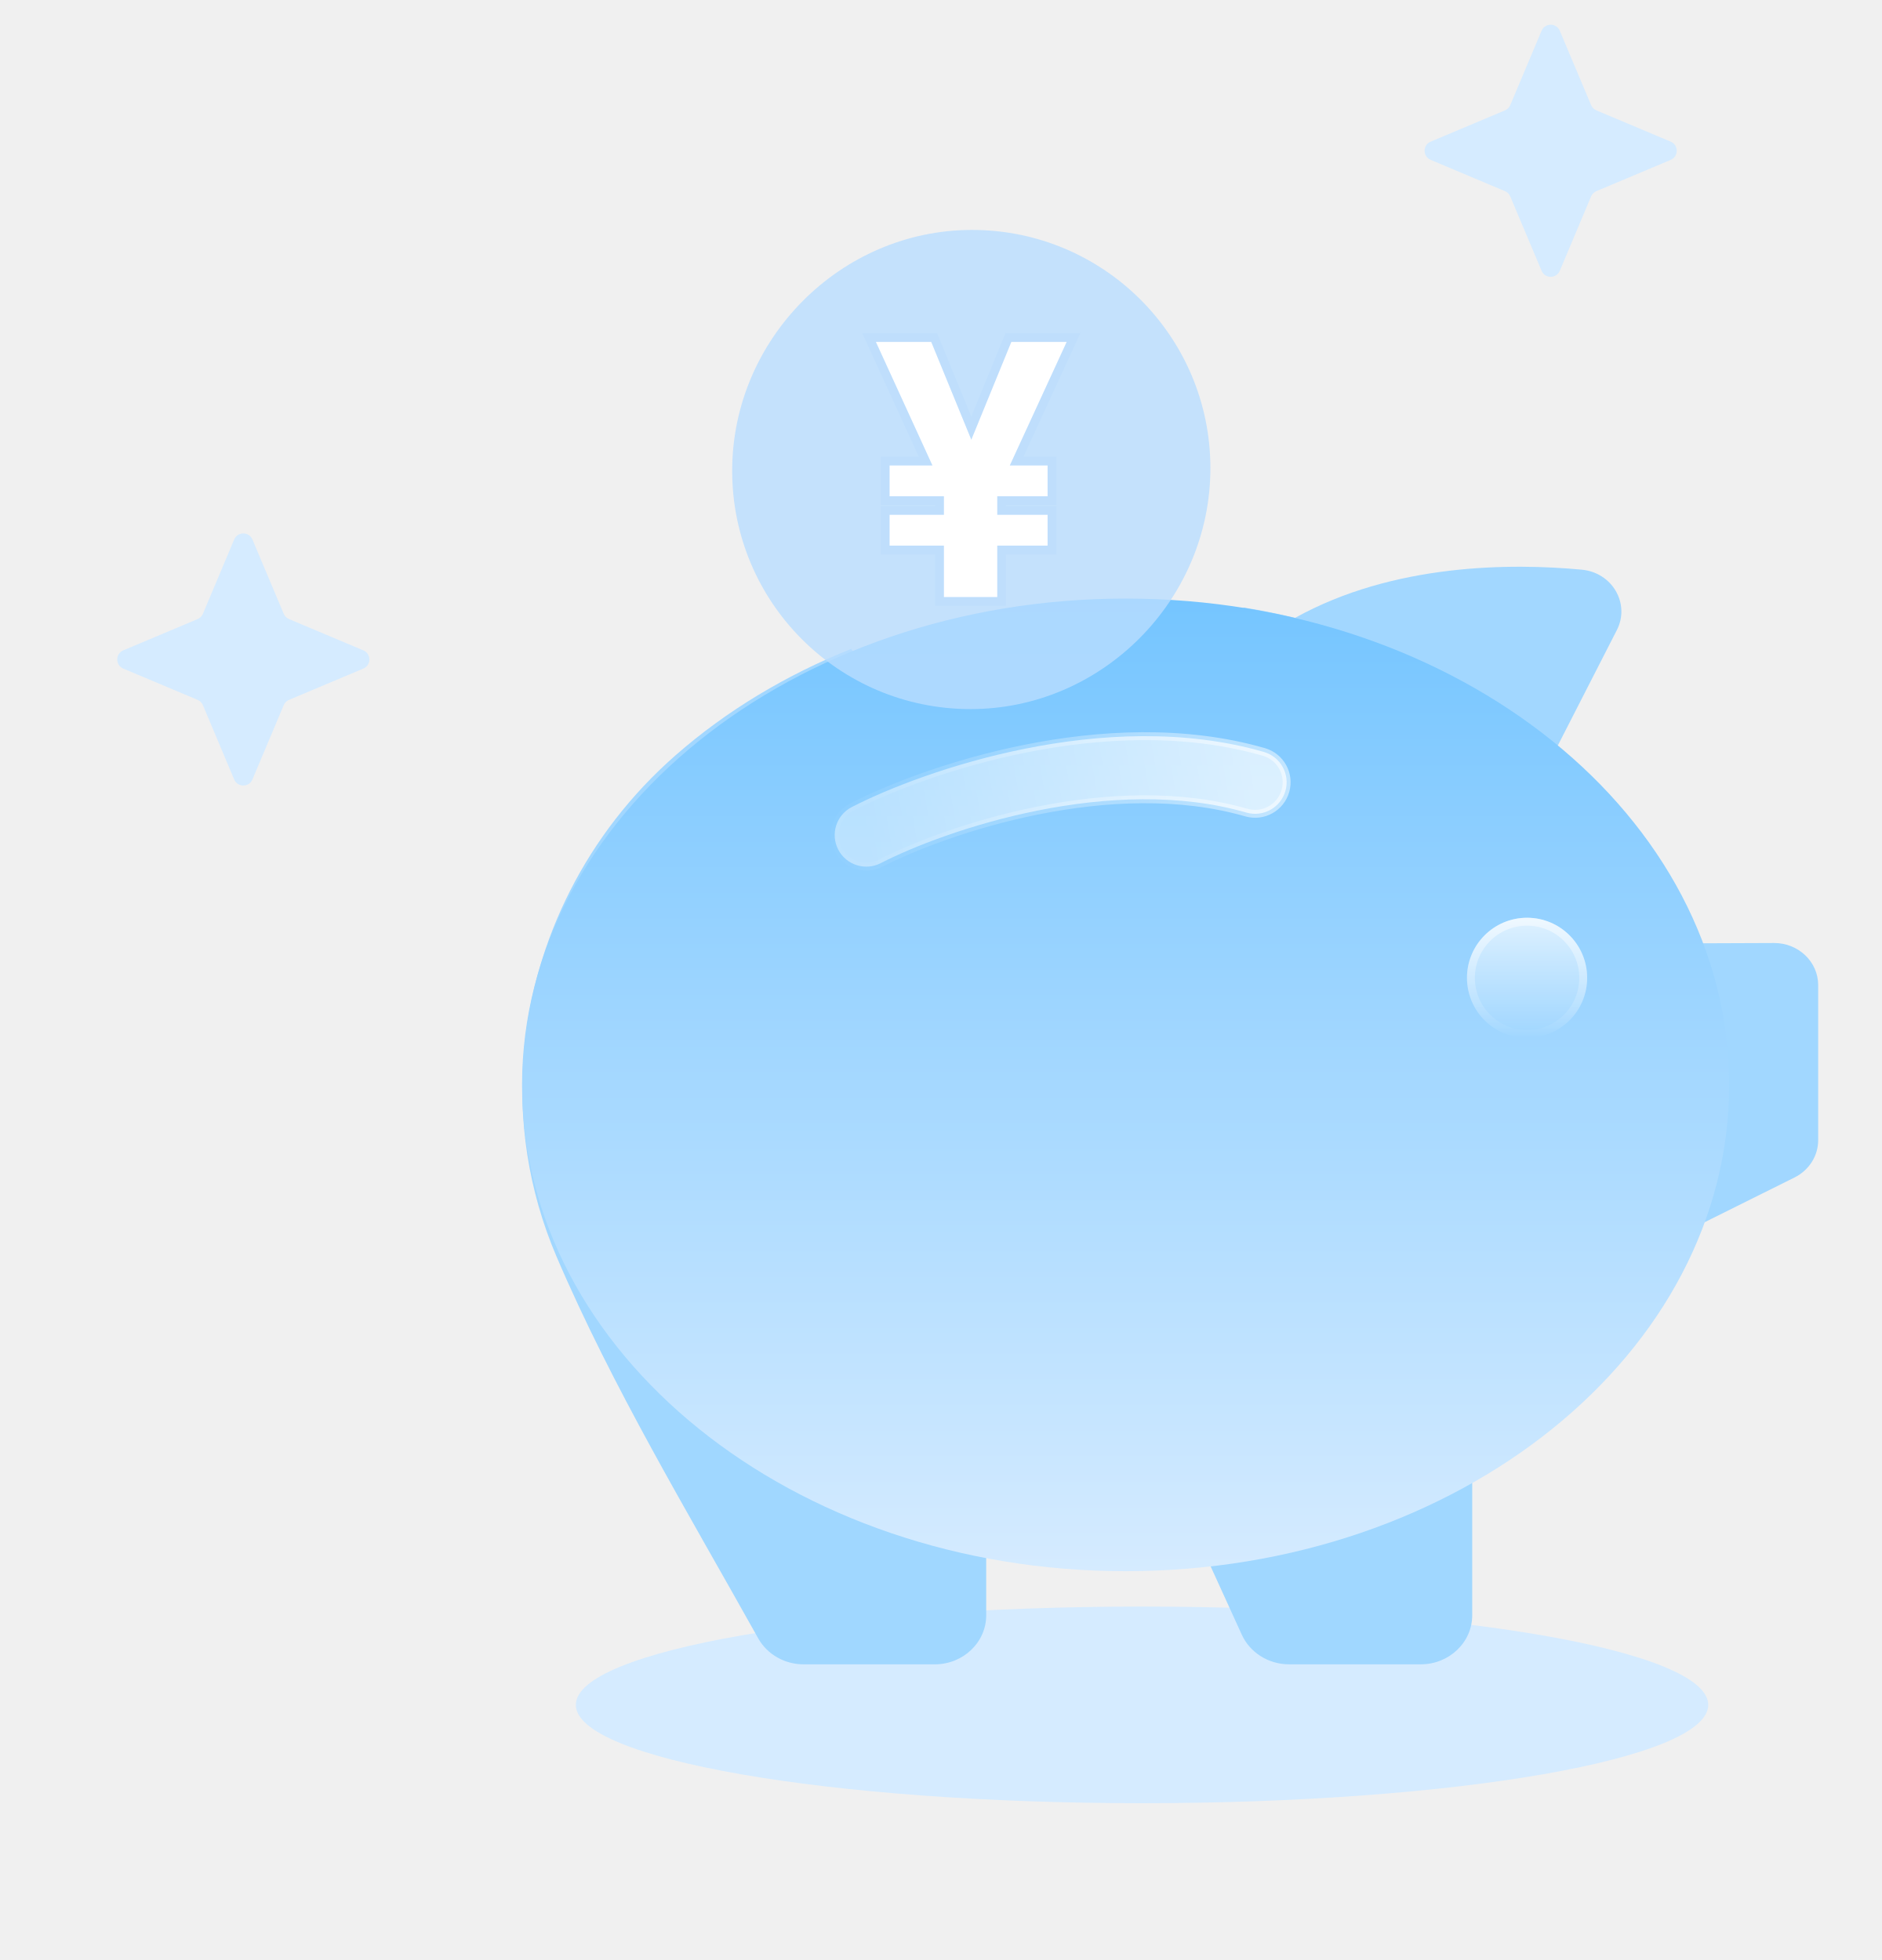
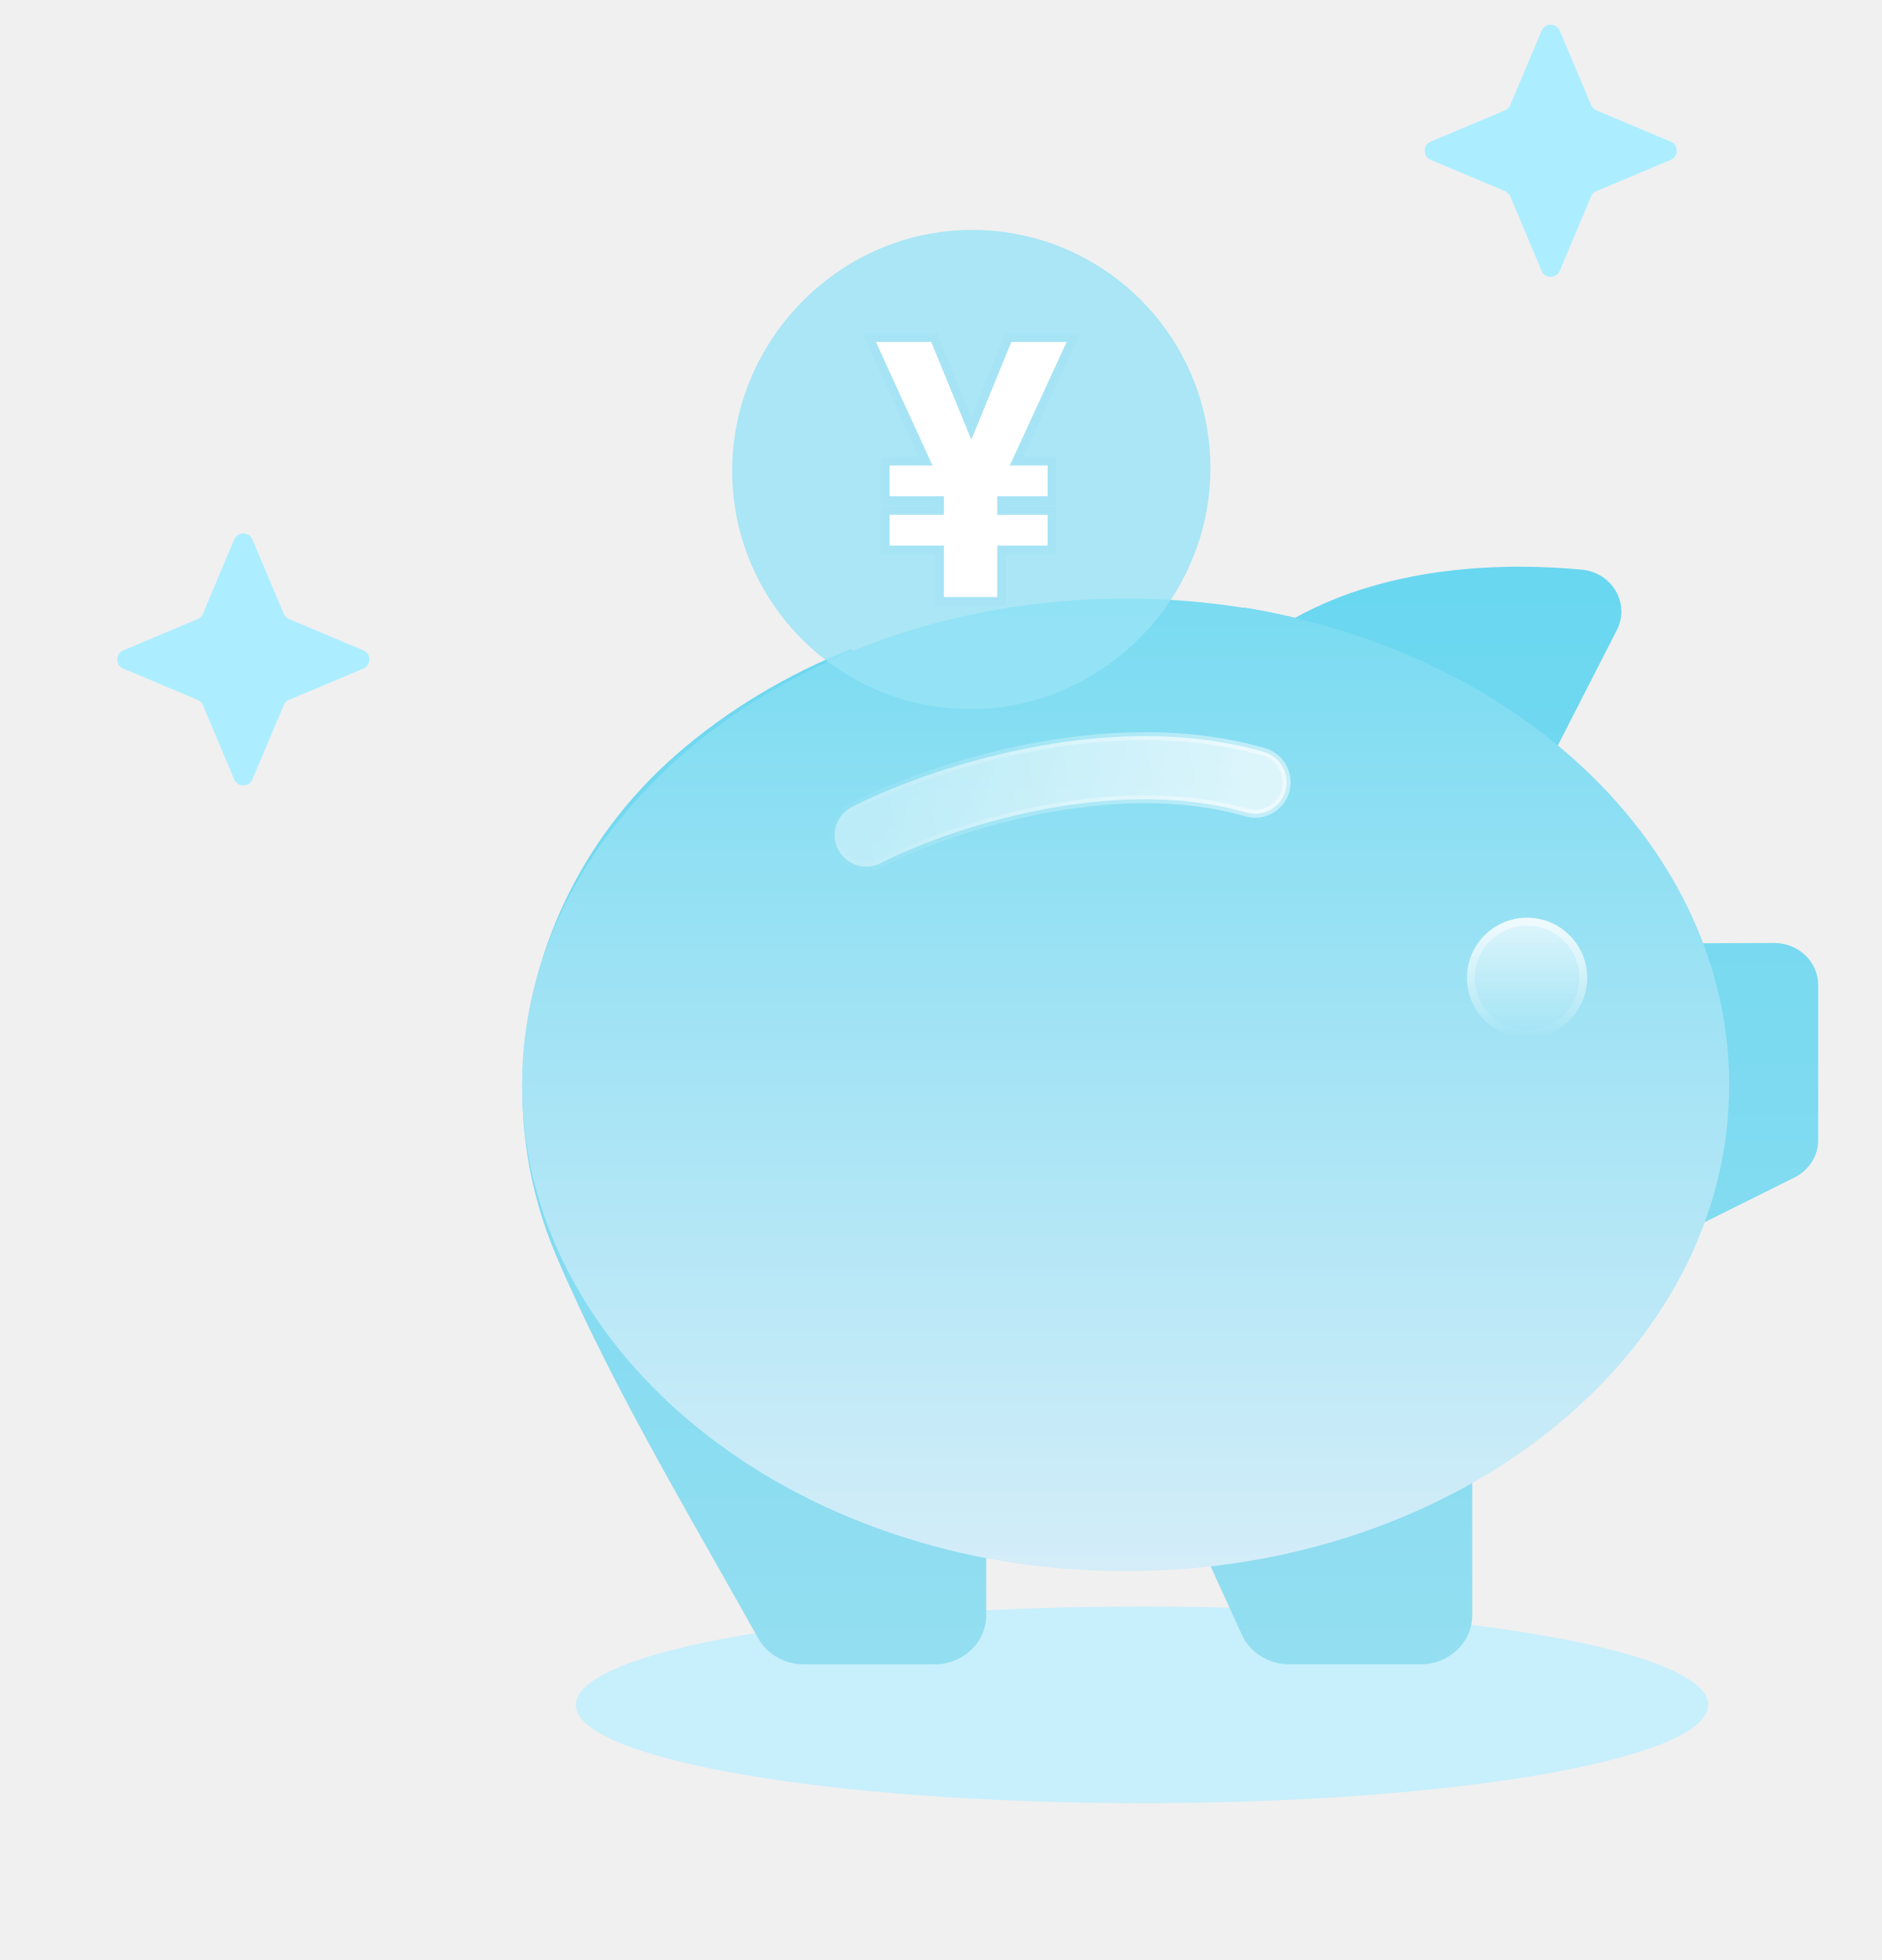
<svg xmlns="http://www.w3.org/2000/svg" width="96" height="100" viewBox="0 0 96 100" fill="none">
-   <ellipse cx="58.255" cy="86.984" rx="28.882" ry="5.016" fill="#D5EBFF" />
-   <path d="M26.727 53.609C26.414 57.118 26.937 60.714 28.384 64.101C31.243 70.791 35.114 77.204 38.678 83.593C39.135 84.408 40.026 84.915 40.99 84.915H47.685C49.13 84.915 50.306 83.793 50.306 82.414V79.354C52.588 79.77 54.904 79.978 57.224 79.976C58.736 79.976 60.21 79.89 61.664 79.719L63.348 83.413C63.768 84.322 64.711 84.914 65.752 84.914H72.476C73.921 84.914 75.097 83.792 75.097 82.414V75.401C80.577 72.278 84.732 67.746 86.74 62.464L91.538 60.076C92.28 59.704 92.744 58.976 92.744 58.174V50.256C92.744 49.071 91.733 48.105 90.49 48.113L86.791 48.127C85.362 44.303 82.816 40.872 79.446 38.07L82.48 32.137C83.159 30.794 82.238 29.207 80.681 29.065C77.103 28.729 71.083 28.735 66.066 31.522C65.194 31.313 64.315 31.137 63.431 30.994C63.378 31.131 63.318 31.273 63.259 31.408C62.69 32.695 61.873 33.846 60.84 34.833C60.638 35.025 60.428 35.21 60.21 35.389C60.93 35.454 61.574 35.532 62.106 35.611C63.079 35.753 63.722 36.661 63.489 37.575V37.584C63.289 38.39 62.465 38.913 61.603 38.791C58.676 38.369 52.004 37.862 46.03 40.556C45.244 40.913 44.292 40.628 43.858 39.906C43.364 39.091 43.709 38.048 44.599 37.646C45.491 37.248 46.406 36.903 47.339 36.612C46.444 36.132 45.618 35.533 44.884 34.832C44.337 34.308 43.846 33.731 43.416 33.108C40.136 34.424 37.082 36.233 34.446 38.548C29.931 42.508 27.237 47.948 26.726 53.608L26.727 53.609ZM71.299 48.633C71.299 46.854 72.804 45.417 74.669 45.417C76.533 45.417 78.037 46.853 78.037 48.633C78.037 50.414 76.533 51.85 74.669 51.85C72.805 51.85 71.299 50.414 71.299 48.633Z" fill="url(#paint0_linear_3363_6734)" />
-   <ellipse cx="57.417" cy="55.351" rx="30.787" ry="24.812" fill="url(#paint1_linear_3363_6734)" />
-   <g filter="url(#filter0_b_3363_6734)">
-     <path d="M49.585 11.731C42.87 11.731 37.348 17.307 37.348 24.021C37.348 30.735 42.791 36.178 49.505 36.178C56.219 36.178 61.742 30.602 61.742 23.888C61.742 17.174 56.3 11.731 49.585 11.731Z" fill="#B9DDFF" fill-opacity="0.8" />
+   <g id="Frame">
+     <ellipse id="Ellipse 98" cx="58.255" cy="86.983" rx="28.882" ry="5.016" fill="#C8EFFC" />
+     <path id="Vector" d="M26.727 53.608C26.414 57.117 26.937 60.713 28.384 64.1C31.243 70.79 35.114 77.203 38.678 83.592C39.135 84.407 40.026 84.914 40.99 84.914H47.685C49.13 84.914 50.306 83.792 50.306 82.413V79.353C52.588 79.769 54.904 79.977 57.224 79.975C58.736 79.975 60.21 79.889 61.664 79.718L63.348 83.412C63.768 84.321 64.711 84.913 65.752 84.913H72.476C73.921 84.913 75.097 83.791 75.097 82.413V75.4C80.577 72.276 84.732 67.745 86.74 62.463L91.538 60.075C92.28 59.703 92.744 58.975 92.744 58.173V50.255C92.744 49.07 91.733 48.104 90.49 48.112L86.791 48.126C85.362 44.301 82.816 40.871 79.446 38.069L82.48 32.136C83.159 30.793 82.238 29.206 80.681 29.064C77.103 28.728 71.083 28.735 66.066 31.521C65.194 31.312 64.315 31.136 63.431 30.993C63.378 31.13 63.318 31.272 63.259 31.407C62.69 32.694 61.873 33.845 60.84 34.831C60.638 35.024 60.428 35.209 60.21 35.388C60.93 35.453 61.574 35.531 62.106 35.61C63.079 35.752 63.722 36.66 63.489 37.574V37.583C63.289 38.389 62.465 38.912 61.603 38.791C58.676 38.368 52.004 37.861 46.03 40.555C45.244 40.913 44.292 40.627 43.858 39.905C43.364 39.09 43.709 38.047 44.599 37.645C45.491 37.247 46.406 36.902 47.339 36.611C46.444 36.131 45.618 35.532 44.884 34.831C44.337 34.307 43.846 33.73 43.416 33.107C40.136 34.423 37.082 36.232 34.446 38.547C29.931 42.507 27.237 47.947 26.726 53.607L26.727 53.608ZM71.299 48.632C71.299 46.853 72.804 45.416 74.669 45.416C76.533 45.416 78.037 46.852 78.037 48.632C78.037 50.413 76.533 51.849 74.669 51.849C72.805 51.849 71.299 50.413 71.299 48.632Z" fill="url(#paint0_linear_21_2760)" />
+     <ellipse id="Ellipse 1" cx="57.417" cy="55.35" rx="30.787" ry="24.812" fill="url(#paint1_linear_21_2760)" />
+     <g id="Vector_2" filter="url(#filter0_b_21_2760)">
+       <path d="M49.585 11.73C42.87 11.73 37.348 17.306 37.348 24.02C37.348 30.734 42.791 36.177 49.505 36.177C56.219 36.177 61.742 30.601 61.742 23.887C61.742 17.173 56.3 11.73 49.585 11.73Z" fill="#98E3F6" fill-opacity="0.8" />
+     </g>
+     <path id="Vector 16 (Stroke)" fill-rule="evenodd" clip-rule="evenodd" d="M52.931 41.354C49.492 42.043 46.543 43.206 44.923 44.038C44.132 44.444 43.162 44.132 42.755 43.342C42.349 42.551 42.661 41.58 43.452 41.174C45.33 40.209 48.562 38.945 52.298 38.197C56.026 37.449 60.393 37.187 64.468 38.363C65.322 38.61 65.815 39.502 65.568 40.356C65.322 41.211 64.429 41.703 63.575 41.457C60.178 40.476 56.377 40.663 52.931 41.354Z" fill="url(#paint2_linear_21_2760)" stroke="url(#paint3_linear_21_2760)" stroke-opacity="0.5" stroke-width="0.403" stroke-linecap="round" />
+     <g id="Ellipse 2">
+       <circle cx="77.895" cy="49.889" r="3.065" fill="url(#paint4_linear_21_2760)" fill-opacity="0.7" />
+       <circle cx="77.895" cy="49.889" r="2.864" stroke="url(#paint5_linear_21_2760)" stroke-opacity="0.5" stroke-width="0.403" />
+     </g>
+     <g id="Â¥">
+       <path d="M47.501 17.444L50.189 24.003L48.327 25.414L44.679 17.444H47.501ZM48.931 23.94L51.588 17.444H54.41L50.742 25.414L48.931 23.94ZM50.87 23.609V30.461H48.149V23.609H50.87ZM53.437 23.749V25.319H45.378V23.749H53.437ZM53.437 26.266V27.836H45.378V26.266H53.437Z" fill="white" />
+       <path d="M47.708 17.359L47.651 17.22H47.501H44.679H44.33L44.475 17.537L47.216 23.525H45.378H45.154V23.749V25.319V25.543H45.378H47.925V26.042H45.378H45.154V26.266V27.836V28.06H45.378H47.925V30.461V30.685H48.149H50.87H51.093V30.461V28.06H53.437H53.661V27.836V26.266V26.042H53.437H51.093V25.543H53.437H53.661V25.319V23.749V23.525H53.437H51.858L54.613 17.537L54.759 17.22H54.41H51.588H51.438L51.381 17.359L49.546 21.844L47.708 17.359Z" stroke="#5FA1F8" stroke-opacity="0.05" stroke-width="0.447" />
+     </g>
+     <path id="Star 1" d="M11.946 27.523C12.12 27.112 12.703 27.112 12.876 27.523L14.473 31.315C14.524 31.436 14.62 31.533 14.742 31.584L18.533 33.181C18.945 33.354 18.945 33.937 18.533 34.111L14.742 35.707C14.62 35.758 14.524 35.855 14.473 35.976L12.876 39.768C12.703 40.179 12.12 40.179 11.946 39.768L10.35 35.976C10.299 35.855 10.202 35.758 10.081 35.707L6.289 34.111C5.877 33.937 5.877 33.354 6.289 33.181L10.081 31.584C10.202 31.533 10.299 31.436 10.35 31.315L11.946 27.523Z" fill="#ACEEFF" />
+     <path id="Star 2" d="M78.635 1.569C78.808 1.157 79.391 1.157 79.565 1.569L81.161 5.36C81.212 5.482 81.309 5.579 81.43 5.63L85.222 7.226C85.633 7.399 85.633 7.983 85.222 8.156L81.43 9.752C81.309 9.803 81.212 9.9 81.161 10.022L79.565 13.813C79.391 14.225 78.808 14.225 78.635 13.813L77.038 10.022C76.987 9.9 76.891 9.803 76.769 9.752L72.978 8.156C72.566 7.983 72.566 7.399 72.978 7.226L76.769 5.63C76.891 5.579 76.987 5.482 77.038 5.36L78.635 1.569Z" fill="#ACEEFF" />
  </g>
-   <path fill-rule="evenodd" clip-rule="evenodd" d="M52.931 41.355C49.492 42.044 46.543 43.207 44.923 44.039C44.132 44.445 43.162 44.133 42.755 43.342C42.349 42.551 42.661 41.581 43.452 41.175C45.33 40.209 48.562 38.946 52.298 38.197C56.026 37.45 60.393 37.188 64.468 38.364C65.322 38.611 65.815 39.503 65.568 40.357C65.322 41.212 64.429 41.704 63.575 41.458C60.178 40.477 56.377 40.664 52.931 41.355Z" fill="url(#paint2_linear_3363_6734)" stroke="url(#paint3_linear_3363_6734)" stroke-opacity="0.5" stroke-width="0.403" stroke-linecap="round" />
-   <circle cx="77.895" cy="49.89" r="3.065" fill="url(#paint4_linear_3363_6734)" fill-opacity="0.7" />
-   <circle cx="77.895" cy="49.89" r="2.864" stroke="url(#paint5_linear_3363_6734)" stroke-opacity="0.5" stroke-width="0.403" />
-   <path d="M47.501 17.445L50.189 24.004L48.327 25.415L44.679 17.445H47.501ZM48.931 23.941L51.588 17.445H54.41L50.742 25.415L48.931 23.941ZM50.87 23.61V30.462H48.149V23.61H50.87ZM53.437 23.75V25.32H45.378V23.75H53.437ZM53.437 26.267V27.837H45.378V26.267H53.437Z" fill="white" />
-   <path d="M47.708 17.36L47.651 17.221H47.501H44.679H44.33L44.475 17.538L47.216 23.526H45.378H45.154V23.75V25.32V25.544H45.378H47.925V26.043H45.378H45.154V26.267V27.837V28.061H45.378H47.925V30.462V30.686H48.149H50.87H51.093V30.462V28.061H53.437H53.661V27.837V26.267V26.043H53.437H51.093V25.544H53.437H53.661V25.32V23.75V23.526H53.437H51.858L54.613 17.538L54.759 17.221H54.41H51.588H51.438L51.381 17.36L49.546 21.845L47.708 17.36Z" stroke="#5FA1F8" stroke-opacity="0.05" stroke-width="0.447" />
-   <path d="M11.946 27.524C12.12 27.113 12.703 27.113 12.876 27.524L14.473 31.316C14.524 31.438 14.62 31.534 14.742 31.585L18.533 33.181C18.945 33.355 18.945 33.938 18.533 34.112L14.742 35.708C14.62 35.759 14.524 35.856 14.473 35.977L12.876 39.769C12.703 40.18 12.12 40.18 11.946 39.769L10.35 35.977C10.299 35.856 10.202 35.759 10.081 35.708L6.289 34.112C5.877 33.938 5.877 33.355 6.289 33.181L10.081 31.585C10.202 31.534 10.299 31.438 10.35 31.316L11.946 27.524Z" fill="#D5EBFF" />
-   <path d="M78.635 1.57C78.808 1.158 79.391 1.158 79.565 1.57L81.161 5.361C81.212 5.483 81.309 5.58 81.43 5.631L85.222 7.227C85.633 7.4 85.633 7.984 85.222 8.157L81.43 9.753C81.309 9.804 81.212 9.901 81.161 10.023L79.565 13.814C79.391 14.226 78.808 14.226 78.635 13.814L77.038 10.023C76.987 9.901 76.891 9.804 76.769 9.753L72.978 8.157C72.566 7.984 72.566 7.4 72.978 7.227L76.769 5.631C76.891 5.58 76.987 5.483 77.038 5.361L78.635 1.57Z" fill="#D5EBFF" />
  <defs>
-     <filter id="filter0_b_3363_6734" x="31.754" y="6.138" width="35.581" height="35.633" filterUnits="userSpaceOnUse" color-interpolation-filters="sRGB">
+     <filter id="filter0_b_21_2760" x="31.754" y="6.137" width="35.581" height="35.633" filterUnits="userSpaceOnUse" color-interpolation-filters="sRGB">
      <feFlood flood-opacity="0" result="BackgroundImageFix" />
      <feGaussianBlur in="BackgroundImageFix" stdDeviation="2.797" />
-       <feComposite in2="SourceAlpha" operator="in" result="effect1_backgroundBlur_3363_6734" />
-       <feBlend mode="normal" in="SourceGraphic" in2="effect1_backgroundBlur_3363_6734" result="shape" />
+       <feComposite in2="SourceAlpha" operator="in" result="effect1_backgroundBlur_21_2760" />
+       <feBlend mode="normal" in="SourceGraphic" in2="effect1_backgroundBlur_21_2760" result="shape" />
    </filter>
-     <linearGradient id="paint0_linear_3363_6734" x1="59.692" y1="28.915" x2="59.692" y2="84.915" gradientUnits="userSpaceOnUse">
-       <stop stop-color="#A2D7FF" />
-       <stop offset="1" stop-color="#A0D7FF" />
+     <linearGradient id="paint0_linear_21_2760" x1="59.692" y1="28.914" x2="59.692" y2="84.914" gradientUnits="userSpaceOnUse">
+       <stop stop-color="#69D7F0" />
+       <stop offset="1" stop-color="#94DEF1" />
    </linearGradient>
-     <linearGradient id="paint1_linear_3363_6734" x1="57.417" y1="30.539" x2="57.417" y2="80.163" gradientUnits="userSpaceOnUse">
-       <stop stop-color="#75C5FF" />
-       <stop offset="1" stop-color="#D5EBFF" />
+     <linearGradient id="paint1_linear_21_2760" x1="57.417" y1="30.538" x2="57.417" y2="80.162" gradientUnits="userSpaceOnUse">
+       <stop stop-color="#79DBF1" />
+       <stop offset="1" stop-color="#D4EDF9" />
    </linearGradient>
-     <linearGradient id="paint2_linear_3363_6734" x1="64.021" y1="39.169" x2="44.188" y2="42.607" gradientUnits="userSpaceOnUse">
+     <linearGradient id="paint2_linear_21_2760" x1="64.021" y1="39.168" x2="44.188" y2="42.606" gradientUnits="userSpaceOnUse">
      <stop stop-color="white" stop-opacity="0.7" />
      <stop offset="1" stop-color="white" stop-opacity="0.4" />
    </linearGradient>
-     <linearGradient id="paint3_linear_3363_6734" x1="65.632" y1="39.609" x2="42.217" y2="44.714" gradientUnits="userSpaceOnUse">
+     <linearGradient id="paint3_linear_21_2760" x1="65.632" y1="39.608" x2="42.217" y2="44.713" gradientUnits="userSpaceOnUse">
      <stop stop-color="white" />
      <stop offset="1" stop-color="white" stop-opacity="0" />
    </linearGradient>
-     <linearGradient id="paint4_linear_3363_6734" x1="77.895" y1="46.825" x2="77.895" y2="52.955" gradientUnits="userSpaceOnUse">
+     <linearGradient id="paint4_linear_21_2760" x1="77.895" y1="46.824" x2="77.895" y2="52.954" gradientUnits="userSpaceOnUse">
      <stop stop-color="white" />
      <stop offset="1" stop-color="white" stop-opacity="0" />
    </linearGradient>
-     <linearGradient id="paint5_linear_3363_6734" x1="77.895" y1="46.825" x2="77.895" y2="52.955" gradientUnits="userSpaceOnUse">
+     <linearGradient id="paint5_linear_21_2760" x1="77.895" y1="46.824" x2="77.895" y2="52.954" gradientUnits="userSpaceOnUse">
      <stop stop-color="white" />
      <stop offset="1" stop-color="white" stop-opacity="0" />
    </linearGradient>
  </defs>
</svg>
